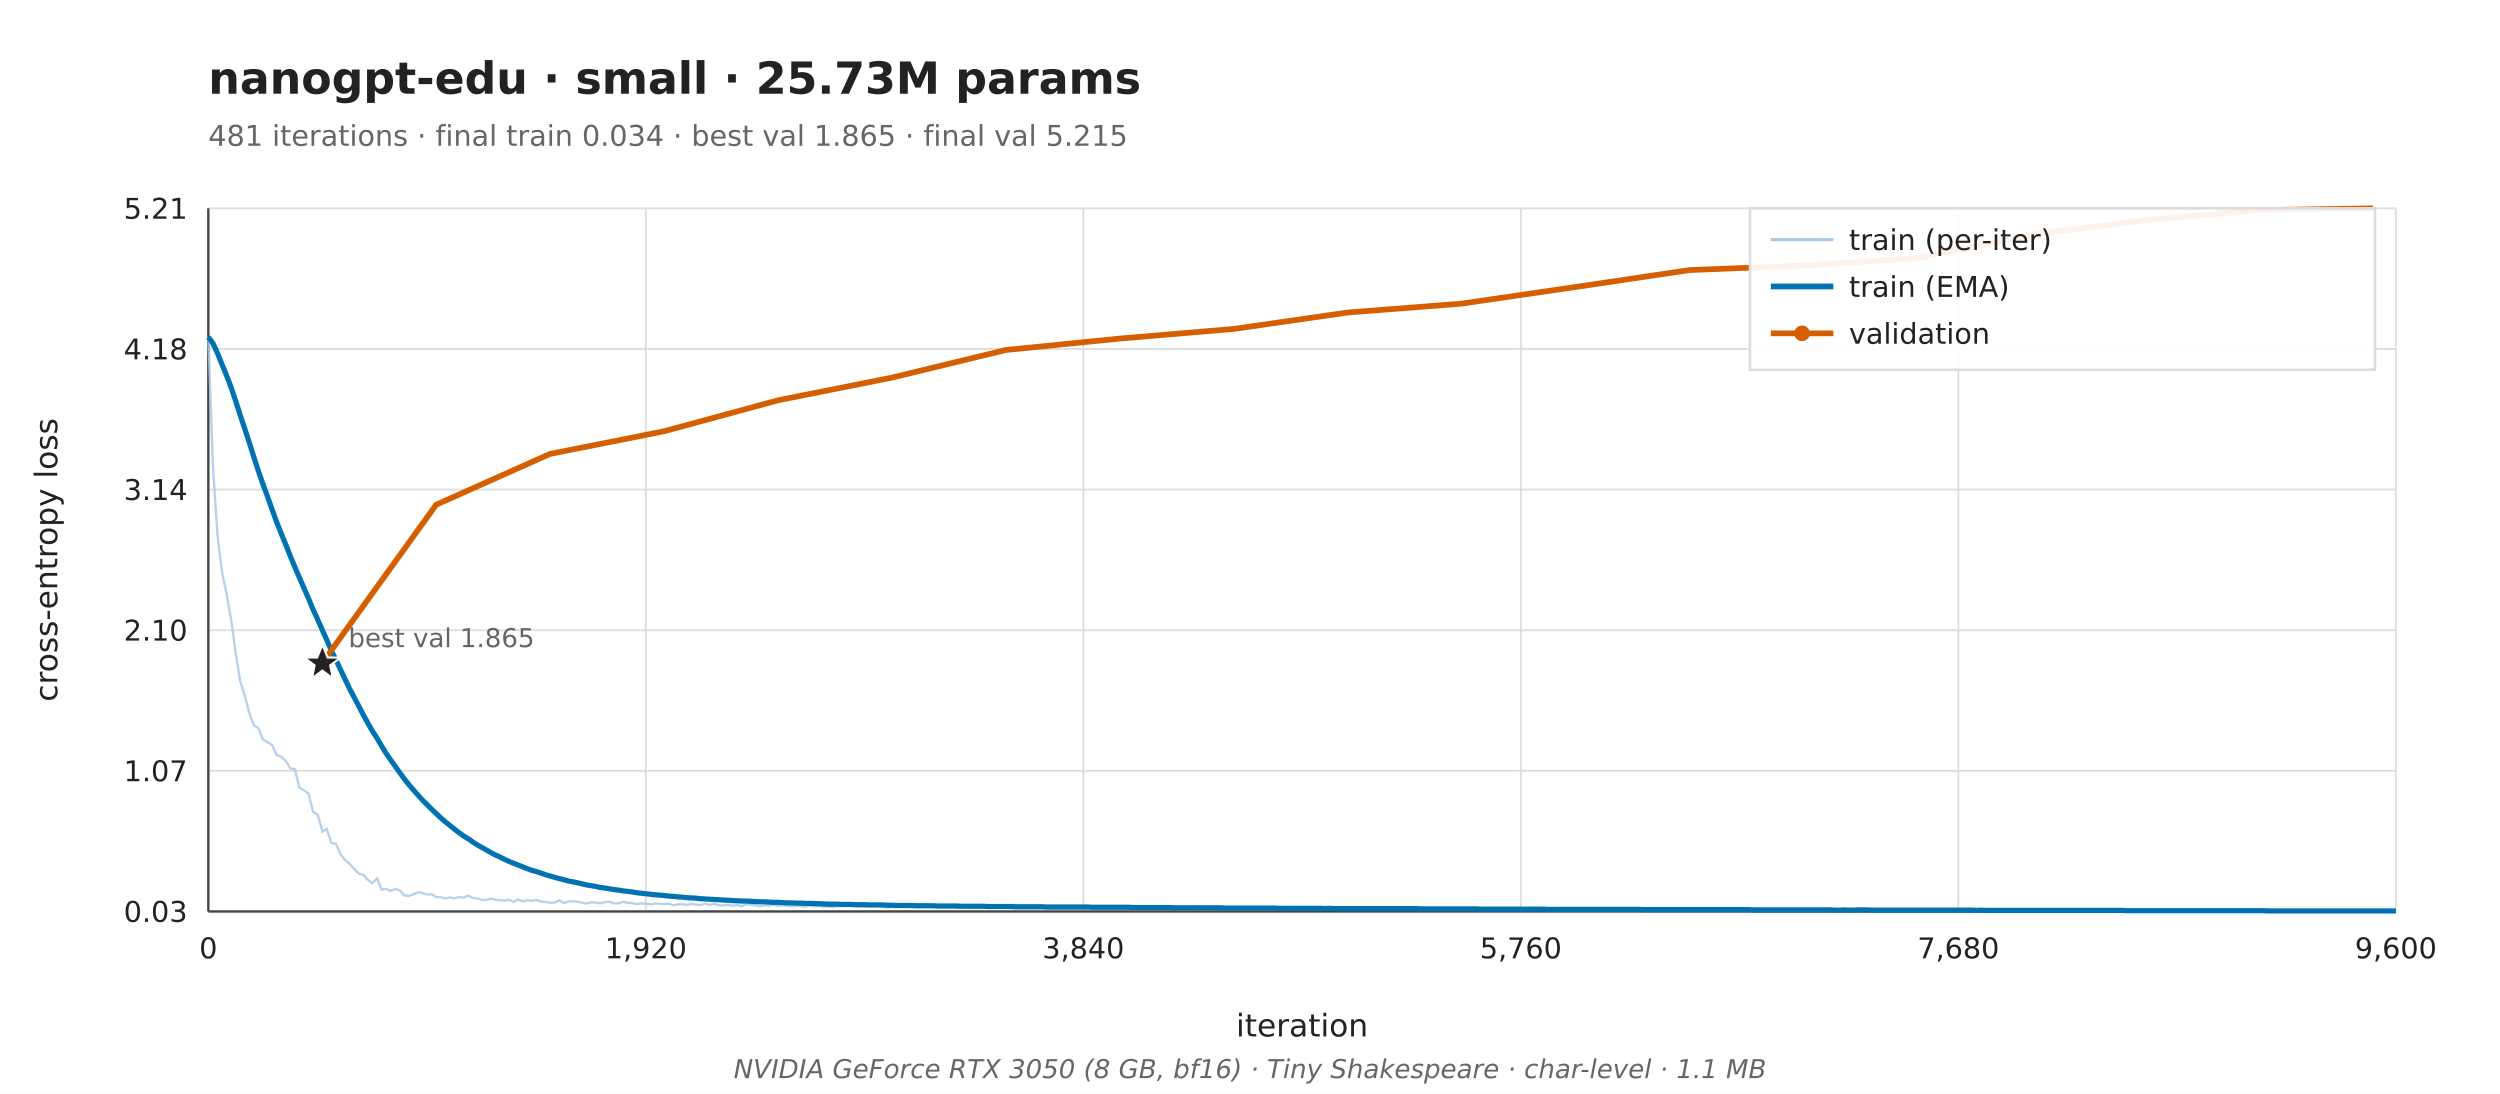
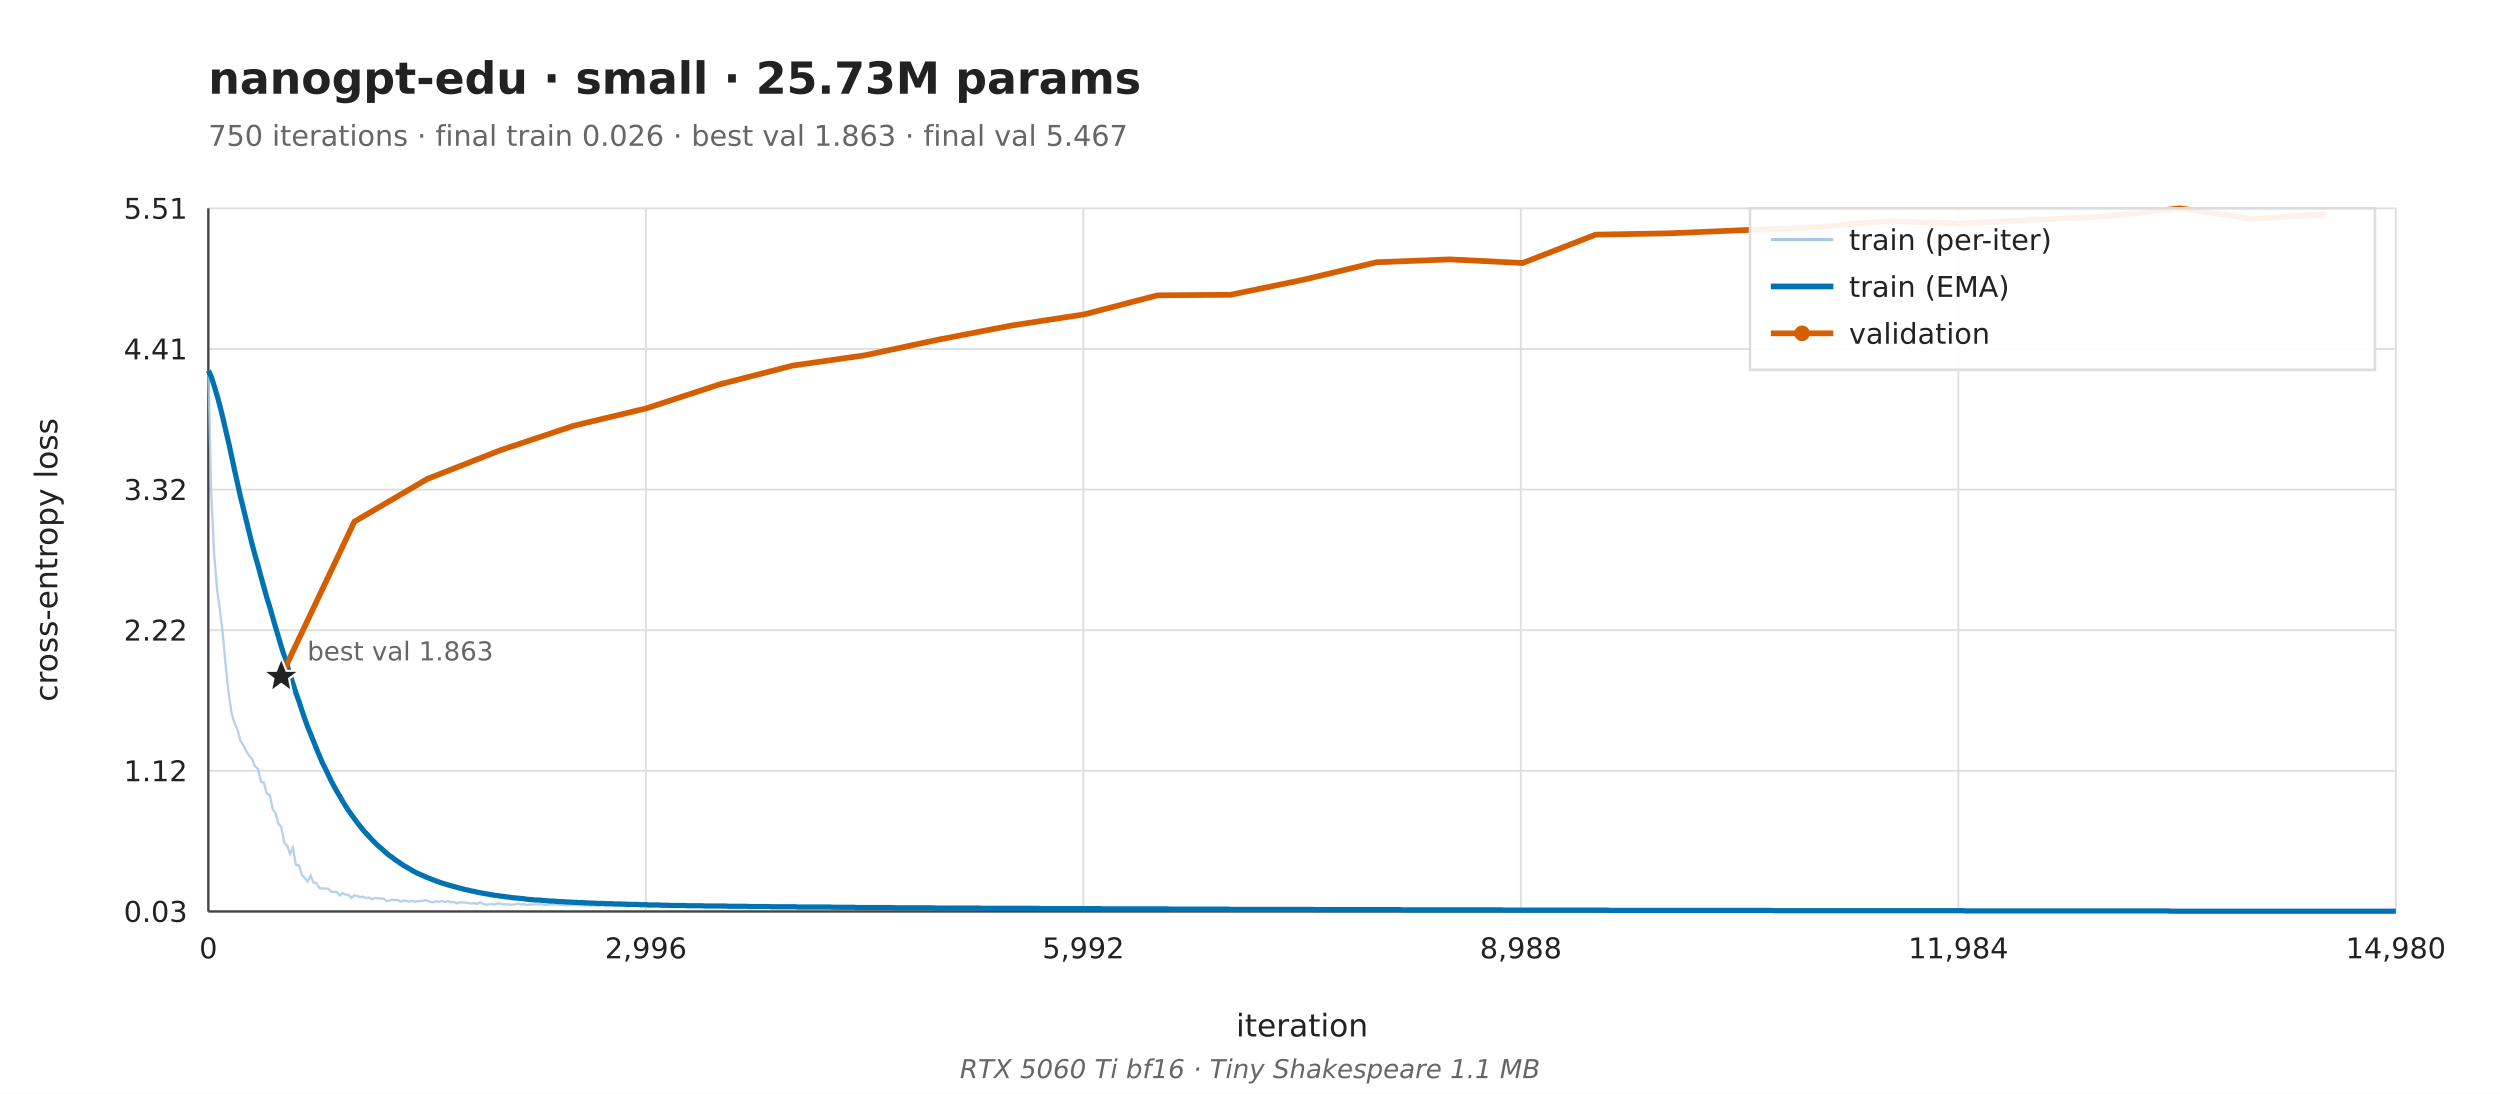
<svg xmlns="http://www.w3.org/2000/svg" width="960" height="420" viewBox="0 0 960 420" font-family="DejaVu Sans, Helvetica, Arial, sans-serif">
  <rect width="960" height="420" fill="white" />
  <text x="80" y="36" font-size="17" font-weight="bold" fill="#222222">nanogpt-edu · small · 25.73M params</text>
-   <text x="80" y="56" font-size="11" fill="#666666">481 iterations · final train 0.034 · best val 1.865 · final val 5.215</text>
+   <text x="80" y="56" font-size="11" fill="#666666">750 iterations · final train 0.026 · best val 1.863 · final val 5.467</text>
  <line x1="80" y1="350.0" x2="920" y2="350.0" stroke="#DDDDDD" stroke-width="0.7" />
  <line x1="80" y1="296.0" x2="920" y2="296.0" stroke="#DDDDDD" stroke-width="0.7" />
  <line x1="80" y1="242.0" x2="920" y2="242.0" stroke="#DDDDDD" stroke-width="0.7" />
  <line x1="80" y1="188.0" x2="920" y2="188.0" stroke="#DDDDDD" stroke-width="0.7" />
  <line x1="80" y1="134.0" x2="920" y2="134.0" stroke="#DDDDDD" stroke-width="0.7" />
  <line x1="80" y1="80.0" x2="920" y2="80.0" stroke="#DDDDDD" stroke-width="0.7" />
  <line x1="80.0" y1="80" x2="80.0" y2="350" stroke="#DDDDDD" stroke-width="0.7" />
  <line x1="248.0" y1="80" x2="248.0" y2="350" stroke="#DDDDDD" stroke-width="0.7" />
  <line x1="416.0" y1="80" x2="416.0" y2="350" stroke="#DDDDDD" stroke-width="0.7" />
  <line x1="584.0" y1="80" x2="584.0" y2="350" stroke="#DDDDDD" stroke-width="0.7" />
  <line x1="752.0" y1="80" x2="752.0" y2="350" stroke="#DDDDDD" stroke-width="0.7" />
  <line x1="920.0" y1="80" x2="920.0" y2="350" stroke="#DDDDDD" stroke-width="0.7" />
  <line x1="80" y1="80" x2="80" y2="350" stroke="#444444" stroke-width="0.9" />
  <line x1="80" y1="350" x2="920" y2="350" stroke="#444444" stroke-width="0.9" />
-   <polyline fill="none" stroke="#A9C9E8" stroke-width="0.9" opacity="0.85" points="80.0,129.4 81.8,179.7 83.5,205.4 85.2,219.3 87.0,228.1 88.8,238.1 90.5,250.7 92.2,261.4 94.0,267.2 95.8,274.0 97.5,278.5 99.2,279.6 101.0,284.0 102.8,285.0 104.5,286.2 106.2,289.9 108.0,290.6 109.8,292.3 111.5,295.1 113.2,295.3 115.0,302.5 116.8,303.5 118.5,304.8 120.2,311.7 122.0,312.8 123.8,319.3 125.5,318.3 127.2,323.7 129.0,324.0 130.8,328.1 132.5,330.3 134.2,331.7 136.0,333.7 137.8,335.5 139.5,335.9 141.2,337.8 143.0,339.1 144.8,337.3 146.5,341.6 148.2,341.3 150.0,342.1 151.8,341.3 153.5,341.9 155.2,343.8 157.0,344.1 158.8,343.4 160.5,342.6 162.2,342.9 164.0,343.5 165.8,343.4 167.5,344.5 169.2,344.5 171.0,345.0 172.8,344.6 174.5,345.0 176.2,344.5 178.0,344.7 179.8,343.9 181.5,344.8 183.2,345.0 185.0,345.6 186.8,345.5 188.5,345.1 190.2,345.5 192.0,345.7 193.8,345.8 195.5,345.5 197.2,346.3 199.0,345.4 200.8,346.1 202.5,345.7 204.2,345.9 206.0,345.6 207.8,346.2 209.5,346.4 211.2,346.6 213.0,346.6 214.8,345.7 216.5,346.8 218.2,346.2 220.0,346.1 221.8,346.3 223.5,346.6 225.2,347.0 227.0,346.5 228.8,346.6 230.5,346.9 232.2,346.4 234.0,346.3 235.8,346.9 237.5,346.9 239.2,346.3 241.0,346.7 242.8,346.8 244.5,347.2 246.2,346.9 248.0,347.0 249.8,347.3 251.5,347.0 253.2,347.0 255.0,347.2 256.8,347.0 258.5,347.6 260.2,347.3 262.0,347.2 263.8,347.5 265.5,347.1 267.2,347.4 269.0,347.5 270.8,347.0 272.5,347.5 274.2,347.1 276.0,347.6 277.8,347.7 279.5,347.4 281.2,347.8 283.0,347.5 284.8,348.0 286.5,347.3 288.2,347.5 290.0,347.6 291.8,348.0 293.5,347.7 295.2,347.8 297.0,347.4 298.8,347.9 300.5,347.6 302.2,347.8 304.0,348.0 305.8,347.9 307.5,347.9 309.2,348.2 311.0,347.7 312.8,348.0 314.5,347.9 316.2,348.2 318.0,348.1 319.8,348.3 321.5,347.9 323.2,348.0 325.0,347.9 326.8,348.0 328.5,348.0 330.2,348.1 332.0,348.1 333.8,347.9 335.5,347.9 337.2,347.9 339.0,348.2 340.8,348.5 342.5,348.2 344.2,348.4 346.0,348.0 347.8,348.4 349.5,348.0 351.2,348.2 353.0,348.4 354.8,348.1 356.5,348.2 358.2,348.3 360.0,348.4 361.8,348.2 363.5,348.4 365.2,348.1 367.0,348.3 368.8,348.4 370.5,348.2 372.2,348.2 374.0,348.5 375.8,348.3 377.5,348.4 379.2,348.2 381.0,348.1 382.8,348.6 384.5,348.5 386.2,348.5 388.0,348.5 389.8,348.4 391.5,348.5 393.2,348.3 395.0,348.6 396.8,348.7 398.5,348.4 400.2,348.6 402.0,348.3 403.8,348.5 405.5,348.4 407.2,348.5 409.0,348.4 410.8,348.6 412.5,348.5 414.2,348.6 416.0,348.6 417.8,348.4 419.5,348.6 421.2,348.7 423.0,348.7 424.8,348.7 426.5,348.7 428.2,348.5 430.0,348.5 431.8,348.5 433.5,348.7 435.2,348.7 437.0,348.4 438.8,348.8 440.5,348.8 442.2,348.8 444.0,348.9 445.8,348.7 447.5,348.5 449.2,348.7 451.0,348.7 452.8,348.5 454.5,348.8 456.2,348.9 458.0,349.1 459.8,349.1 461.5,348.7 463.2,348.8 465.0,348.6 466.8,348.9 468.5,348.6 470.2,348.9 472.0,348.8 473.8,348.8 475.5,348.7 477.2,349.1 479.0,348.7 480.8,348.9 482.5,348.9 484.2,348.9 486.0,348.7 487.8,348.9 489.5,348.9 491.2,349.1 493.0,349.0 494.8,348.9 496.5,349.0 498.2,349.0 500.0,349.2 501.8,349.0 503.5,348.8 505.2,349.2 507.0,349.0 508.7,349.0 510.5,348.7 512.2,349.1 514.0,348.9 515.8,349.0 517.5,349.3 519.2,349.0 521.0,349.1 522.8,348.7 524.5,348.9 526.2,349.1 528.0,349.2 529.8,349.2 531.5,348.7 533.2,349.1 535.0,349.0 536.8,349.0 538.5,348.9 540.2,349.2 542.0,349.0 543.8,348.9 545.5,349.1 547.2,349.1 549.0,349.1 550.8,348.9 552.5,349.3 554.2,349.0 556.0,349.2 557.8,349.2 559.5,349.2 561.2,349.3 563.0,349.0 564.8,349.1 566.5,349.3 568.2,349.3 570.0,349.2 571.8,349.2 573.5,349.1 575.2,349.3 577.0,349.1 578.8,349.2 580.5,349.2 582.2,349.2 584.0,349.5 585.8,349.3 587.5,349.4 589.2,349.2 591.0,349.3 592.8,349.2 594.5,349.3 596.2,349.3 598.0,349.4 599.8,349.1 601.5,349.2 603.2,349.3 605.0,349.4 606.8,349.2 608.5,349.3 610.2,349.3 612.0,349.2 613.8,349.4 615.5,349.4 617.2,349.2 619.0,349.5 620.8,349.2 622.5,349.3 624.2,349.1 626.0,349.3 627.8,349.3 629.5,349.5 631.2,349.4 633.0,349.4 634.8,349.1 636.5,349.2 638.2,349.3 640.0,349.3 641.8,349.4 643.5,349.5 645.2,349.4 647.0,349.2 648.8,349.5 650.5,349.4 652.2,349.4 654.0,349.3 655.8,349.6 657.5,349.3 659.2,349.4 661.0,349.4 662.8,349.4 664.5,349.3 666.2,349.4 668.0,349.5 669.8,349.5 671.5,349.3 673.2,349.5 675.0,349.5 676.8,349.4 678.5,349.5 680.2,349.5 682.0,349.5 683.8,349.5 685.5,349.6 687.2,349.6 689.0,349.4 690.8,349.5 692.5,349.6 694.2,349.5 696.0,349.6 697.8,349.6 699.5,349.5 701.2,349.4 703.0,349.6 704.8,349.5 706.5,349.6 708.2,349.3 710.0,349.6 711.8,349.6 713.5,349.1 715.2,349.3 717.0,349.5 718.8,349.7 720.5,349.6 722.2,349.5 724.0,349.5 725.8,349.6 727.5,349.5 729.2,349.5 731.0,349.5 732.8,349.7 734.5,349.7 736.2,349.6 738.0,349.5 739.8,349.5 741.5,349.7 743.2,349.4 745.0,349.6 746.8,349.6 748.5,349.5 750.2,349.6 752.0,349.7 753.8,349.7 755.5,349.7 757.2,349.6 759.0,349.7 760.8,349.5 762.5,349.7 764.2,349.6 766.0,349.6 767.8,349.7 769.5,349.8 771.2,349.6 773.0,349.5 774.8,349.7 776.5,349.5 778.2,349.7 780.0,349.6 781.8,349.7 783.5,349.7 785.2,349.7 787.0,349.6 788.8,349.7 790.5,349.8 792.2,349.5 794.0,349.6 795.8,349.8 797.5,349.7 799.2,349.7 801.0,349.8 802.8,349.8 804.5,349.5 806.2,349.7 808.0,349.7 809.8,349.7 811.5,349.6 813.2,349.7 815.0,349.6 816.8,349.9 818.5,349.9 820.2,349.8 822.0,349.8 823.8,349.6 825.5,349.7 827.2,349.7 829.0,349.7 830.8,349.7 832.5,349.7 834.2,349.9 836.0,349.6 837.8,349.8 839.5,349.7 841.2,349.8 843.0,349.8 844.8,349.8 846.5,349.8 848.2,349.7 850.0,349.9 851.8,349.7 853.5,349.7 855.2,349.8 857.0,349.9 858.8,349.7 860.5,349.9 862.2,349.6 864.0,349.9 865.8,349.8 867.5,349.8 869.2,349.8 871.0,349.8 872.8,349.8 874.5,349.9 876.2,349.8 878.0,349.6 879.8,349.8 881.5,349.8 883.2,349.8 885.0,349.7 886.8,349.8 888.5,349.9 890.2,349.9 892.0,349.8 893.8,349.8 895.5,349.8 897.2,349.9 899.0,349.9 900.8,349.8 902.5,349.8 904.2,349.9 906.0,349.8 907.8,349.9 909.5,350.0 911.2,349.9 913.0,349.9 914.8,349.9 916.5,349.9 918.2,349.8 920.0,349.8" />
-   <polyline fill="none" stroke="#0072B2" stroke-width="2" points="80.0,129.4 81.8,131.9 83.5,135.6 85.2,139.8 87.0,144.2 88.8,148.9 90.5,154.0 92.2,159.3 94.0,164.7 95.8,170.2 97.5,175.6 99.2,180.8 101.0,186.0 102.8,190.9 104.5,195.7 106.2,200.4 108.0,204.9 109.8,209.3 111.5,213.6 113.2,217.7 115.0,221.9 116.8,226.0 118.5,229.9 120.2,234.0 122.0,237.9 123.8,242.0 125.5,245.8 127.2,249.7 129.0,253.4 130.8,257.2 132.5,260.8 134.2,264.4 136.0,267.8 137.8,271.2 139.5,274.5 141.2,277.6 143.0,280.7 144.8,283.5 146.5,286.4 148.2,289.2 150.0,291.8 151.8,294.3 153.5,296.7 155.2,299.0 157.0,301.3 158.8,303.4 160.5,305.3 162.2,307.2 164.0,309.0 165.8,310.8 167.5,312.4 169.2,314.0 171.0,315.6 172.8,317.0 174.5,318.4 176.2,319.7 178.0,321.0 179.8,322.1 181.5,323.3 183.2,324.4 185.0,325.4 186.8,326.4 188.5,327.4 190.2,328.3 192.0,329.1 193.8,330.0 195.5,330.8 197.2,331.5 199.0,332.2 200.8,332.9 202.5,333.6 204.2,334.2 206.0,334.7 207.8,335.3 209.5,335.9 211.2,336.4 213.0,336.9 214.8,337.4 216.5,337.8 218.2,338.3 220.0,338.6 221.8,339.0 223.5,339.4 225.2,339.8 227.0,340.1 228.8,340.4 230.5,340.8 232.2,341.0 234.0,341.3 235.8,341.6 237.5,341.8 239.2,342.1 241.0,342.3 242.8,342.5 244.5,342.8 246.2,343.0 248.0,343.2 249.8,343.4 251.5,343.6 253.2,343.7 255.0,343.9 256.8,344.1 258.5,344.2 260.2,344.4 262.0,344.5 263.8,344.7 265.5,344.8 267.2,344.9 269.0,345.1 270.8,345.2 272.5,345.3 274.2,345.4 276.0,345.5 277.8,345.6 279.5,345.7 281.2,345.8 283.0,345.9 284.8,346.0 286.5,346.0 288.2,346.1 290.0,346.2 291.8,346.3 293.5,346.3 295.2,346.4 297.0,346.5 298.8,346.5 300.5,346.6 302.2,346.7 304.0,346.7 305.8,346.8 307.5,346.8 309.2,346.9 311.0,346.9 312.8,347.0 314.5,347.0 316.2,347.1 318.0,347.2 319.8,347.2 321.5,347.2 323.2,347.3 325.0,347.3 326.8,347.3 328.5,347.4 330.2,347.4 332.0,347.4 333.8,347.5 335.5,347.5 337.2,347.5 339.0,347.5 340.8,347.6 342.5,347.6 344.2,347.7 346.0,347.7 347.8,347.7 349.5,347.7 351.2,347.8 353.0,347.8 354.8,347.8 356.5,347.8 358.2,347.8 360.0,347.9 361.8,347.9 363.5,347.9 365.2,347.9 367.0,347.9 368.8,348.0 370.5,348.0 372.2,348.0 374.0,348.0 375.8,348.0 377.5,348.0 379.2,348.1 381.0,348.1 382.8,348.1 384.5,348.1 386.2,348.1 388.0,348.1 389.8,348.2 391.5,348.2 393.2,348.2 395.0,348.2 396.8,348.2 398.5,348.2 400.2,348.2 402.0,348.3 403.8,348.3 405.5,348.3 407.2,348.3 409.0,348.3 410.8,348.3 412.5,348.3 414.2,348.3 416.0,348.3 417.8,348.3 419.5,348.4 421.2,348.4 423.0,348.4 424.8,348.4 426.5,348.4 428.2,348.4 430.0,348.4 431.8,348.4 433.5,348.4 435.2,348.5 437.0,348.5 438.8,348.5 440.5,348.5 442.2,348.5 444.0,348.5 445.8,348.5 447.5,348.5 449.2,348.5 451.0,348.6 452.8,348.6 454.5,348.6 456.2,348.6 458.0,348.6 459.8,348.6 461.5,348.6 463.2,348.6 465.0,348.6 466.8,348.6 468.5,348.6 470.2,348.7 472.0,348.7 473.8,348.7 475.5,348.7 477.2,348.7 479.0,348.7 480.8,348.7 482.5,348.7 484.2,348.7 486.0,348.7 487.8,348.7 489.5,348.7 491.2,348.8 493.0,348.8 494.8,348.8 496.5,348.8 498.2,348.8 500.0,348.8 501.8,348.8 503.5,348.8 505.2,348.8 507.0,348.8 508.7,348.9 510.5,348.8 512.2,348.9 514.0,348.9 515.8,348.9 517.5,348.9 519.2,348.9 521.0,348.9 522.8,348.9 524.5,348.9 526.2,348.9 528.0,348.9 529.8,348.9 531.5,348.9 533.2,348.9 535.0,348.9 536.8,348.9 538.5,348.9 540.2,348.9 542.0,348.9 543.8,348.9 545.5,349.0 547.2,349.0 549.0,349.0 550.8,349.0 552.5,349.0 554.2,349.0 556.0,349.0 557.8,349.0 559.5,349.0 561.2,349.0 563.0,349.0 564.8,349.0 566.5,349.0 568.2,349.1 570.0,349.1 571.8,349.1 573.5,349.1 575.2,349.1 577.0,349.1 578.8,349.1 580.5,349.1 582.2,349.1 584.0,349.1 585.8,349.1 587.5,349.1 589.2,349.1 591.0,349.1 592.8,349.1 594.5,349.2 596.2,349.2 598.0,349.2 599.8,349.2 601.5,349.2 603.2,349.2 605.0,349.2 606.8,349.2 608.5,349.2 610.2,349.2 612.0,349.2 613.8,349.2 615.5,349.2 617.2,349.2 619.0,349.2 620.8,349.2 622.5,349.2 624.2,349.2 626.0,349.2 627.8,349.2 629.5,349.2 631.2,349.3 633.0,349.3 634.8,349.3 636.5,349.3 638.2,349.3 640.0,349.3 641.8,349.3 643.5,349.3 645.2,349.3 647.0,349.3 648.8,349.3 650.5,349.3 652.2,349.3 654.0,349.3 655.8,349.3 657.5,349.3 659.2,349.3 661.0,349.3 662.8,349.3 664.5,349.3 666.2,349.3 668.0,349.3 669.8,349.3 671.5,349.3 673.2,349.4 675.0,349.4 676.8,349.4 678.5,349.4 680.2,349.4 682.0,349.4 683.8,349.4 685.5,349.4 687.2,349.4 689.0,349.4 690.8,349.4 692.5,349.4 694.2,349.4 696.0,349.4 697.8,349.4 699.5,349.4 701.2,349.4 703.0,349.4 704.8,349.5 706.5,349.5 708.2,349.4 710.0,349.5 711.8,349.5 713.5,349.4 715.2,349.4 717.0,349.4 718.8,349.5 720.5,349.5 722.2,349.5 724.0,349.5 725.8,349.5 727.5,349.5 729.2,349.5 731.0,349.5 732.8,349.5 734.5,349.5 736.2,349.5 738.0,349.5 739.8,349.5 741.5,349.5 743.2,349.5 745.0,349.5 746.8,349.5 748.5,349.5 750.2,349.5 752.0,349.5 753.8,349.5 755.5,349.5 757.2,349.5 759.0,349.6 760.8,349.5 762.5,349.6 764.2,349.6 766.0,349.6 767.8,349.6 769.5,349.6 771.2,349.6 773.0,349.6 774.8,349.6 776.5,349.6 778.2,349.6 780.0,349.6 781.8,349.6 783.5,349.6 785.2,349.6 787.0,349.6 788.8,349.6 790.5,349.6 792.2,349.6 794.0,349.6 795.8,349.6 797.5,349.6 799.2,349.6 801.0,349.6 802.8,349.6 804.5,349.6 806.2,349.6 808.0,349.6 809.8,349.6 811.5,349.6 813.2,349.6 815.0,349.6 816.8,349.7 818.5,349.7 820.2,349.7 822.0,349.7 823.8,349.7 825.5,349.7 827.2,349.7 829.0,349.7 830.8,349.7 832.5,349.7 834.2,349.7 836.0,349.7 837.8,349.7 839.5,349.7 841.2,349.7 843.0,349.7 844.8,349.7 846.5,349.7 848.2,349.7 850.0,349.7 851.8,349.7 853.5,349.7 855.2,349.7 857.0,349.7 858.8,349.7 860.5,349.7 862.2,349.7 864.0,349.7 865.8,349.7 867.5,349.7 869.2,349.7 871.0,349.8 872.8,349.8 874.5,349.8 876.2,349.8 878.0,349.8 879.8,349.8 881.5,349.8 883.2,349.8 885.0,349.8 886.8,349.8 888.5,349.8 890.2,349.8 892.0,349.8 893.8,349.8 895.5,349.8 897.2,349.8 899.0,349.8 900.8,349.8 902.5,349.8 904.2,349.8 906.0,349.8 907.8,349.8 909.5,349.8 911.2,349.8 913.0,349.8 914.8,349.8 916.5,349.8 918.2,349.8 920.0,349.8" />
-   <polyline fill="none" stroke="#D55E00" stroke-width="2.2" points="123.8,254.5 167.5,193.8 211.2,174.3 255.0,165.6 298.8,153.7 342.5,145.0 386.2,134.4 430.0,130.0 473.8,126.3 517.5,120.0 561.2,116.6 605.0,110.2 648.8,103.7 692.5,102.0 736.2,99.1 780.0,90.2 823.8,84.5 867.5,80.7 911.2,80.0" />
-   <polygon points="123.8,247.5 125.8,252.5 130.8,252.5 126.8,255.5 127.8,260.5 123.8,257.5 119.8,260.5 120.8,255.5 116.8,252.5 121.8,252.5" fill="#222" stroke="white" stroke-width="0.8" />
-   <text x="133.8" y="248.5" font-size="10" fill="#666666">best val 1.865</text>
+   <polyline fill="none" stroke="#A9C9E8" stroke-width="0.9" opacity="0.85" points="80.0,142.3 81.1,188.9 82.2,212.4 83.4,226.7 84.5,234.6 85.6,244.0 86.7,255.9 87.9,267.2 89.0,274.1 90.1,277.8 91.2,280.2 92.3,284.4 93.5,286.2 94.6,288.5 95.7,290.2 96.8,291.4 97.9,294.3 99.1,295.2 100.2,300.3 101.3,300.4 102.4,304.7 103.6,305.3 104.7,310.6 105.8,312.3 106.9,316.3 108.0,317.5 109.2,323.7 110.3,324.8 111.4,327.9 112.5,325.5 113.6,332.1 114.8,332.3 115.9,335.9 117.0,337.1 118.1,338.5 119.3,336.3 120.4,339.0 121.5,339.1 122.6,341.0 123.7,341.2 124.9,341.2 126.0,341.2 127.1,342.3 128.2,342.5 129.3,342.5 130.5,343.9 131.6,343.0 132.7,343.5 133.8,343.6 135.0,344.8 136.1,343.8 137.2,344.1 138.3,344.5 139.4,344.3 140.6,344.9 141.7,344.6 142.8,345.3 143.9,344.9 145.0,344.9 146.2,345.1 147.3,345.1 148.4,345.9 149.5,345.9 150.7,345.5 151.8,345.6 152.9,345.7 154.0,346.3 155.1,345.8 156.3,346.0 157.4,346.2 158.5,346.0 159.6,346.3 160.7,346.0 161.9,346.0 163.0,345.7 164.1,345.8 165.2,346.3 166.4,346.5 167.5,346.1 168.6,346.3 169.7,345.9 170.8,346.4 172.0,346.0 173.1,346.5 174.2,346.3 175.3,346.9 176.4,346.5 177.6,346.5 178.7,346.6 179.8,346.7 180.9,347.0 182.1,346.8 183.2,347.1 184.3,346.5 185.4,347.0 186.5,347.4 187.7,347.3 188.8,347.1 189.9,347.4 191.0,346.9 192.1,347.0 193.3,347.3 194.4,347.2 195.5,347.3 196.6,347.4 197.8,347.3 198.9,347.0 200.0,347.3 201.1,347.2 202.2,347.5 203.4,347.4 204.5,347.3 205.6,347.3 206.7,347.3 207.9,347.2 209.0,347.5 210.1,347.5 211.2,347.2 212.3,347.3 213.5,347.3 214.6,347.4 215.7,347.4 216.8,347.6 217.9,347.6 219.1,347.6 220.2,347.4 221.3,347.5 222.4,347.5 223.6,347.7 224.7,347.6 225.8,347.7 226.9,347.8 228.0,347.6 229.2,347.8 230.3,347.8 231.4,347.5 232.5,347.7 233.6,347.7 234.8,347.6 235.9,347.8 237.0,347.7 238.1,347.7 239.3,347.8 240.4,348.1 241.5,348.0 242.6,347.7 243.7,347.9 244.9,347.9 246.0,348.0 247.1,347.9 248.2,348.0 249.3,348.2 250.5,348.1 251.6,348.0 252.7,347.8 253.8,348.1 255.0,348.1 256.1,348.2 257.2,348.2 258.3,348.0 259.4,348.1 260.6,347.9 261.7,348.1 262.8,348.1 263.9,348.3 265.0,348.1 266.2,347.9 267.3,348.2 268.4,348.2 269.5,348.1 270.7,348.1 271.8,348.1 272.9,348.1 274.0,348.3 275.1,348.2 276.3,347.9 277.4,348.1 278.5,348.1 279.6,348.4 280.7,348.2 281.9,348.1 283.0,348.4 284.1,348.2 285.2,348.3 286.4,348.4 287.5,348.3 288.6,348.1 289.7,348.4 290.8,348.5 292.0,348.4 293.1,348.5 294.2,348.4 295.3,348.2 296.4,348.3 297.6,348.4 298.7,348.5 299.8,348.5 300.9,348.4 302.1,348.3 303.2,348.5 304.3,348.6 305.4,348.2 306.5,348.5 307.7,348.4 308.8,348.3 309.9,348.4 311.0,348.4 312.1,348.5 313.3,348.5 314.4,348.5 315.5,348.4 316.6,348.5 317.8,348.5 318.9,348.5 320.0,348.6 321.1,348.6 322.2,348.5 323.4,348.8 324.5,348.7 325.6,348.6 326.7,348.7 327.9,348.5 329.0,348.8 330.1,348.6 331.2,348.6 332.3,348.7 333.5,348.6 334.6,348.7 335.7,348.7 336.8,348.6 337.9,348.7 339.1,348.6 340.2,348.7 341.3,348.8 342.4,348.6 343.6,348.7 344.7,348.8 345.8,348.8 346.9,348.8 348.0,348.7 349.2,348.7 350.3,348.7 351.4,348.8 352.5,348.7 353.6,348.6 354.8,348.7 355.9,348.8 357.0,348.8 358.1,348.9 359.3,348.7 360.4,348.7 361.5,348.8 362.6,348.8 363.7,348.7 364.9,348.9 366.0,348.7 367.1,348.8 368.2,348.8 369.3,348.9 370.5,349.0 371.6,348.8 372.7,349.0 373.8,348.8 375.0,348.8 376.1,348.8 377.2,348.9 378.3,349.0 379.4,348.8 380.6,348.8 381.7,348.9 382.8,348.8 383.9,348.7 385.0,348.9 386.2,348.7 387.3,348.9 388.4,348.9 389.5,348.9 390.7,348.9 391.8,349.0 392.9,348.9 394.0,348.9 395.1,349.0 396.3,349.0 397.4,349.0 398.5,349.0 399.6,349.0 400.7,348.9 401.9,348.9 403.0,348.9 404.1,348.9 405.2,348.9 406.4,348.9 407.5,349.1 408.6,349.0 409.7,349.0 410.8,349.1 412.0,349.0 413.1,348.9 414.2,349.1 415.3,349.1 416.4,348.8 417.6,349.0 418.7,349.0 419.8,349.2 420.9,349.0 422.1,349.1 423.2,349.0 424.3,349.2 425.4,348.9 426.5,349.0 427.7,349.0 428.8,349.2 429.9,349.1 431.0,349.1 432.1,349.1 433.3,349.1 434.4,349.1 435.5,349.2 436.6,348.9 437.8,349.1 438.9,349.1 440.0,349.0 441.1,349.2 442.2,349.1 443.4,349.1 444.5,349.1 445.6,349.1 446.7,349.1 447.9,349.1 449.0,349.2 450.1,349.2 451.2,349.2 452.3,349.2 453.5,349.2 454.6,349.1 455.7,349.1 456.8,349.2 457.9,349.2 459.1,349.1 460.2,349.1 461.3,349.2 462.4,349.2 463.6,349.2 464.7,349.2 465.8,349.3 466.9,349.1 468.0,349.2 469.2,349.3 470.3,349.3 471.4,349.3 472.5,349.3 473.6,349.2 474.8,349.2 475.9,349.3 477.0,349.3 478.1,349.2 479.3,349.3 480.4,349.2 481.5,349.2 482.6,349.2 483.7,349.3 484.9,349.2 486.0,349.3 487.1,349.2 488.2,349.3 489.3,349.1 490.5,349.3 491.6,349.4 492.7,349.2 493.8,349.3 495.0,349.1 496.1,349.3 497.2,349.4 498.3,349.3 499.4,349.4 500.6,349.3 501.7,349.3 502.8,349.4 503.9,349.3 505.0,349.4 506.2,349.4 507.3,349.4 508.4,349.4 509.5,349.3 510.7,349.4 511.8,349.4 512.9,349.4 514.0,349.3 515.1,349.3 516.3,349.3 517.4,349.4 518.5,349.3 519.6,349.3 520.7,349.3 521.9,349.3 523.0,349.4 524.1,349.3 525.2,349.4 526.4,349.4 527.5,349.4 528.6,349.4 529.7,349.4 530.8,349.3 532.0,349.4 533.1,349.5 534.2,349.3 535.3,349.4 536.4,349.5 537.6,349.4 538.7,349.4 539.8,349.4 540.9,349.5 542.1,349.4 543.2,349.4 544.3,349.5 545.4,349.4 546.5,349.5 547.7,349.4 548.8,349.4 549.9,349.4 551.0,349.3 552.1,349.5 553.3,349.5 554.4,349.3 555.5,349.4 556.6,349.4 557.8,349.5 558.9,349.5 560.0,349.6 561.1,349.3 562.2,349.5 563.4,349.5 564.5,349.4 565.6,349.4 566.7,349.4 567.9,349.5 569.0,349.5 570.1,349.5 571.2,349.6 572.3,349.4 573.5,349.5 574.6,349.6 575.7,349.5 576.8,349.5 577.9,349.5 579.1,349.4 580.2,349.5 581.3,349.4 582.4,349.5 583.6,349.4 584.7,349.5 585.8,349.4 586.9,349.5 588.0,349.5 589.2,349.5 590.3,349.5 591.4,349.6 592.5,349.6 593.6,349.5 594.8,349.5 595.9,349.4 597.0,349.5 598.1,349.5 599.3,349.6 600.4,349.6 601.5,349.6 602.6,349.6 603.7,349.5 604.9,349.6 606.0,349.6 607.1,349.6 608.2,349.6 609.3,349.6 610.5,349.6 611.6,349.6 612.7,349.6 613.8,349.6 615.0,349.6 616.1,349.6 617.2,349.7 618.3,349.6 619.4,349.6 620.6,349.5 621.7,349.6 622.8,349.6 623.9,349.6 625.0,349.6 626.2,349.7 627.3,349.6 628.4,349.6 629.5,349.6 630.7,349.6 631.8,349.6 632.9,349.6 634.0,349.6 635.1,349.6 636.3,349.6 637.4,349.7 638.5,349.7 639.6,349.6 640.7,349.7 641.9,349.6 643.0,349.7 644.1,349.6 645.2,349.6 646.4,349.7 647.5,349.7 648.6,349.6 649.7,349.6 650.8,349.6 652.0,349.7 653.1,349.8 654.2,349.7 655.3,349.7 656.4,349.6 657.6,349.7 658.7,349.6 659.8,349.7 660.9,349.7 662.1,349.6 663.2,349.7 664.3,349.7 665.4,349.6 666.5,349.6 667.7,349.7 668.8,349.7 669.9,349.7 671.0,349.6 672.1,349.7 673.3,349.7 674.4,349.6 675.5,349.6 676.6,349.7 677.8,349.6 678.9,349.7 680.0,349.7 681.1,349.7 682.2,349.8 683.4,349.7 684.5,349.7 685.6,349.7 686.7,349.6 687.9,349.7 689.0,349.7 690.1,349.7 691.2,349.7 692.3,349.7 693.5,349.7 694.6,349.7 695.7,349.7 696.8,349.7 697.9,349.7 699.1,349.6 700.2,349.6 701.3,349.6 702.4,349.6 703.6,349.7 704.7,349.7 705.8,349.7 706.9,349.8 708.0,349.8 709.2,349.7 710.3,349.7 711.4,349.7 712.5,349.7 713.6,349.7 714.8,349.7 715.9,349.8 717.0,349.7 718.1,349.8 719.3,349.8 720.4,349.7 721.5,349.8 722.6,349.8 723.7,349.8 724.9,349.8 726.0,349.8 727.1,349.8 728.2,349.7 729.3,349.8 730.5,349.7 731.6,349.7 732.7,349.8 733.8,349.8 735.0,349.7 736.1,349.7 737.2,349.8 738.3,349.8 739.4,349.8 740.6,349.7 741.7,349.7 742.8,349.8 743.9,349.7 745.0,349.7 746.2,349.7 747.3,349.8 748.4,349.7 749.5,349.8 750.7,349.8 751.8,349.8 752.9,349.8 754.0,349.7 755.1,349.8 756.3,349.8 757.4,349.8 758.5,349.8 759.6,349.8 760.7,349.8 761.9,349.8 763.0,349.8 764.1,349.9 765.2,349.8 766.4,349.8 767.5,349.9 768.6,349.8 769.7,349.8 770.8,349.8 772.0,349.8 773.1,349.8 774.2,349.7 775.3,349.9 776.4,349.8 777.6,349.8 778.7,349.8 779.8,349.9 780.9,349.8 782.1,349.8 783.2,349.9 784.3,349.8 785.4,349.8 786.5,349.9 787.7,349.9 788.8,349.8 789.9,349.9 791.0,349.8 792.1,349.8 793.3,349.9 794.4,349.8 795.5,349.8 796.6,349.8 797.8,349.8 798.9,349.9 800.0,349.9 801.1,349.8 802.2,349.9 803.4,349.8 804.5,349.9 805.6,349.8 806.7,349.8 807.9,349.8 809.0,349.9 810.1,349.9 811.2,349.8 812.3,349.8 813.5,349.9 814.6,349.9 815.7,349.9 816.8,349.9 817.9,349.9 819.1,349.8 820.2,349.8 821.3,349.9 822.4,349.8 823.6,349.8 824.7,349.8 825.8,349.9 826.9,349.9 828.0,349.9 829.2,349.9 830.3,349.8 831.4,349.9 832.5,349.9 833.6,349.9 834.8,349.9 835.9,349.9 837.0,349.8 838.1,349.9 839.3,349.9 840.4,349.8 841.5,349.9 842.6,350.0 843.7,349.9 844.9,349.8 846.0,349.8 847.1,349.8 848.2,349.8 849.3,349.9 850.5,349.9 851.6,349.9 852.7,349.9 853.8,349.8 855.0,349.9 856.1,349.9 857.2,350.0 858.3,349.9 859.4,349.9 860.6,349.9 861.7,349.9 862.8,349.9 863.9,350.0 865.0,349.9 866.2,349.9 867.3,349.9 868.4,350.0 869.5,349.9 870.7,349.9 871.8,349.9 872.9,349.9 874.0,350.0 875.1,349.9 876.3,349.9 877.4,349.9 878.5,349.8 879.6,349.9 880.7,349.9 881.9,349.9 883.0,349.9 884.1,349.9 885.2,349.9 886.4,349.9 887.5,349.9 888.6,349.9 889.7,349.9 890.8,349.9 892.0,350.0 893.1,349.9 894.2,349.9 895.3,349.9 896.4,349.9 897.6,349.9 898.7,349.9 899.8,349.9 900.9,349.9 902.1,349.9 903.2,349.9 904.3,349.9 905.4,349.9 906.5,349.9 907.7,349.9 908.8,349.9 909.9,349.9 911.0,349.9 912.1,349.9 913.3,349.9 914.4,349.9 915.5,349.9 916.6,349.8 917.8,350.0 918.9,349.9 920.0,350.0" />
+   <polyline fill="none" stroke="#0072B2" stroke-width="2" points="80.0,142.3 81.1,144.6 82.2,148.0 83.4,152.0 84.5,156.1 85.6,160.5 86.7,165.3 87.9,170.4 89.0,175.5 90.1,180.7 91.2,185.6 92.3,190.6 93.5,195.4 94.6,200.0 95.7,204.5 96.8,208.9 97.9,213.1 99.1,217.2 100.2,221.4 101.3,225.3 102.4,229.3 103.6,233.1 104.7,237.0 105.8,240.8 106.9,244.5 108.0,248.2 109.2,252.0 110.3,255.6 111.4,259.2 112.5,262.5 113.6,266.0 114.8,269.3 115.9,272.7 117.0,275.9 118.1,279.0 119.3,281.9 120.4,284.7 121.5,287.4 122.6,290.1 123.7,292.7 124.9,295.1 126.0,297.4 127.1,299.7 128.2,301.8 129.3,303.8 130.5,305.8 131.6,307.7 132.7,309.5 133.8,311.2 135.0,312.9 136.1,314.4 137.2,315.9 138.3,317.3 139.4,318.7 140.6,320.0 141.7,321.2 142.8,322.4 143.9,323.5 145.0,324.6 146.2,325.6 147.3,326.6 148.4,327.6 149.5,328.5 150.7,329.3 151.8,330.2 152.9,330.9 154.0,331.7 155.1,332.4 156.3,333.1 157.4,333.7 158.5,334.4 159.6,335.0 160.7,335.5 161.9,336.0 163.0,336.5 164.1,337.0 165.2,337.4 166.4,337.9 167.5,338.3 168.6,338.7 169.7,339.1 170.8,339.4 172.0,339.8 173.1,340.1 174.2,340.4 175.3,340.7 176.4,341.0 177.6,341.3 178.7,341.6 179.8,341.8 180.9,342.1 182.1,342.3 183.2,342.6 184.3,342.8 185.4,343.0 186.5,343.2 187.7,343.4 188.8,343.6 189.9,343.8 191.0,343.9 192.1,344.1 193.3,344.2 194.4,344.4 195.5,344.5 196.6,344.7 197.8,344.8 198.9,344.9 200.0,345.0 201.1,345.1 202.2,345.3 203.4,345.4 204.5,345.5 205.6,345.6 206.7,345.6 207.9,345.7 209.0,345.8 210.1,345.9 211.2,346.0 212.3,346.0 213.5,346.1 214.6,346.2 215.7,346.2 216.8,346.3 217.9,346.4 219.1,346.4 220.2,346.5 221.3,346.5 222.4,346.6 223.6,346.6 224.7,346.7 225.8,346.7 226.9,346.8 228.0,346.8 229.2,346.9 230.3,346.9 231.4,346.9 232.5,347.0 233.6,347.0 234.8,347.0 235.9,347.1 237.0,347.1 238.1,347.1 239.3,347.2 240.4,347.2 241.5,347.3 242.6,347.3 243.7,347.3 244.9,347.3 246.0,347.4 247.1,347.4 248.2,347.4 249.3,347.5 250.5,347.5 251.6,347.5 252.7,347.5 253.8,347.6 255.0,347.6 256.1,347.6 257.2,347.7 258.3,347.7 259.4,347.7 260.6,347.7 261.7,347.7 262.8,347.7 263.9,347.8 265.0,347.8 266.2,347.8 267.3,347.8 268.4,347.8 269.5,347.8 270.7,347.9 271.8,347.9 272.9,347.9 274.0,347.9 275.1,347.9 276.3,347.9 277.4,347.9 278.5,347.9 279.6,348.0 280.7,348.0 281.9,348.0 283.0,348.0 284.1,348.0 285.2,348.0 286.4,348.0 287.5,348.1 288.6,348.1 289.7,348.1 290.8,348.1 292.0,348.1 293.1,348.1 294.2,348.1 295.3,348.1 296.4,348.2 297.6,348.2 298.7,348.2 299.8,348.2 300.9,348.2 302.1,348.2 303.2,348.2 304.3,348.2 305.4,348.2 306.5,348.3 307.7,348.3 308.8,348.3 309.9,348.3 311.0,348.3 312.1,348.3 313.3,348.3 314.4,348.3 315.5,348.3 316.6,348.3 317.8,348.3 318.9,348.3 320.0,348.4 321.1,348.4 322.2,348.4 323.4,348.4 324.5,348.4 325.6,348.4 326.7,348.4 327.9,348.4 329.0,348.5 330.1,348.5 331.2,348.5 332.3,348.5 333.5,348.5 334.6,348.5 335.7,348.5 336.8,348.5 337.9,348.5 339.1,348.5 340.2,348.5 341.3,348.5 342.4,348.5 343.6,348.6 344.7,348.6 345.8,348.6 346.9,348.6 348.0,348.6 349.2,348.6 350.3,348.6 351.4,348.6 352.5,348.6 353.6,348.6 354.8,348.6 355.9,348.6 357.0,348.6 358.1,348.6 359.3,348.7 360.4,348.7 361.5,348.7 362.6,348.7 363.7,348.7 364.9,348.7 366.0,348.7 367.1,348.7 368.2,348.7 369.3,348.7 370.5,348.7 371.6,348.7 372.7,348.7 373.8,348.7 375.0,348.7 376.1,348.7 377.2,348.8 378.3,348.8 379.4,348.8 380.6,348.8 381.7,348.8 382.8,348.8 383.9,348.8 385.0,348.8 386.2,348.8 387.3,348.8 388.4,348.8 389.5,348.8 390.7,348.8 391.8,348.8 392.9,348.8 394.0,348.8 395.1,348.8 396.3,348.8 397.4,348.8 398.5,348.8 399.6,348.9 400.7,348.9 401.9,348.9 403.0,348.9 404.1,348.9 405.2,348.9 406.4,348.9 407.5,348.9 408.6,348.9 409.7,348.9 410.8,348.9 412.0,348.9 413.1,348.9 414.2,348.9 415.3,348.9 416.4,348.9 417.6,348.9 418.7,348.9 419.8,348.9 420.9,348.9 422.1,348.9 423.2,349.0 424.3,349.0 425.4,349.0 426.5,349.0 427.7,349.0 428.8,349.0 429.9,349.0 431.0,349.0 432.1,349.0 433.3,349.0 434.4,349.0 435.5,349.0 436.6,349.0 437.8,349.0 438.9,349.0 440.0,349.0 441.1,349.0 442.2,349.0 443.4,349.0 444.5,349.0 445.6,349.0 446.7,349.0 447.9,349.0 449.0,349.1 450.1,349.1 451.2,349.1 452.3,349.1 453.5,349.1 454.6,349.1 455.7,349.1 456.8,349.1 457.9,349.1 459.1,349.1 460.2,349.1 461.3,349.1 462.4,349.1 463.6,349.1 464.7,349.1 465.8,349.1 466.9,349.1 468.0,349.1 469.2,349.1 470.3,349.1 471.4,349.1 472.5,349.2 473.6,349.2 474.8,349.2 475.9,349.2 477.0,349.2 478.1,349.2 479.3,349.2 480.4,349.2 481.5,349.2 482.6,349.2 483.7,349.2 484.9,349.2 486.0,349.2 487.1,349.2 488.2,349.2 489.3,349.2 490.5,349.2 491.6,349.2 492.7,349.2 493.8,349.2 495.0,349.2 496.1,349.2 497.2,349.2 498.3,349.2 499.4,349.2 500.6,349.2 501.7,349.2 502.8,349.2 503.9,349.2 505.0,349.3 506.2,349.3 507.3,349.3 508.4,349.3 509.5,349.3 510.7,349.3 511.8,349.3 512.9,349.3 514.0,349.3 515.1,349.3 516.3,349.3 517.4,349.3 518.5,349.3 519.6,349.3 520.7,349.3 521.9,349.3 523.0,349.3 524.1,349.3 525.2,349.3 526.4,349.3 527.5,349.3 528.6,349.3 529.7,349.3 530.8,349.3 532.0,349.3 533.1,349.3 534.2,349.3 535.3,349.3 536.4,349.3 537.6,349.3 538.7,349.4 539.8,349.4 540.9,349.4 542.1,349.4 543.2,349.4 544.3,349.4 545.4,349.4 546.5,349.4 547.7,349.4 548.8,349.4 549.9,349.4 551.0,349.4 552.1,349.4 553.3,349.4 554.4,349.4 555.5,349.4 556.6,349.4 557.8,349.4 558.9,349.4 560.0,349.4 561.1,349.4 562.2,349.4 563.4,349.4 564.5,349.4 565.6,349.4 566.7,349.4 567.9,349.4 569.0,349.4 570.1,349.4 571.2,349.4 572.3,349.4 573.5,349.4 574.6,349.4 575.7,349.4 576.8,349.4 577.9,349.5 579.1,349.5 580.2,349.5 581.3,349.5 582.4,349.5 583.6,349.5 584.7,349.5 585.8,349.5 586.9,349.5 588.0,349.5 589.2,349.5 590.3,349.5 591.4,349.5 592.5,349.5 593.6,349.5 594.8,349.5 595.9,349.5 597.0,349.5 598.1,349.5 599.3,349.5 600.4,349.5 601.5,349.5 602.6,349.5 603.7,349.5 604.9,349.5 606.0,349.5 607.1,349.5 608.2,349.5 609.3,349.5 610.5,349.5 611.6,349.5 612.7,349.5 613.8,349.5 615.0,349.5 616.1,349.5 617.2,349.5 618.3,349.6 619.4,349.6 620.6,349.6 621.7,349.6 622.8,349.6 623.9,349.6 625.0,349.6 626.2,349.6 627.3,349.6 628.4,349.6 629.5,349.6 630.7,349.6 631.8,349.6 632.9,349.6 634.0,349.6 635.1,349.6 636.3,349.6 637.4,349.6 638.5,349.6 639.6,349.6 640.7,349.6 641.9,349.6 643.0,349.6 644.1,349.6 645.2,349.6 646.4,349.6 647.5,349.6 648.6,349.6 649.7,349.6 650.8,349.6 652.0,349.6 653.1,349.6 654.2,349.6 655.3,349.6 656.4,349.6 657.6,349.6 658.7,349.6 659.8,349.6 660.9,349.6 662.1,349.6 663.2,349.6 664.3,349.6 665.4,349.6 666.5,349.6 667.7,349.6 668.8,349.6 669.9,349.6 671.0,349.6 672.1,349.6 673.3,349.6 674.4,349.6 675.5,349.6 676.6,349.6 677.8,349.6 678.9,349.6 680.0,349.6 681.1,349.7 682.2,349.7 683.4,349.7 684.5,349.7 685.6,349.7 686.7,349.7 687.9,349.7 689.0,349.7 690.1,349.7 691.2,349.7 692.3,349.7 693.5,349.7 694.6,349.7 695.7,349.7 696.8,349.7 697.9,349.7 699.1,349.7 700.2,349.7 701.3,349.7 702.4,349.7 703.6,349.7 704.7,349.7 705.8,349.7 706.9,349.7 708.0,349.7 709.2,349.7 710.3,349.7 711.4,349.7 712.5,349.7 713.6,349.7 714.8,349.7 715.9,349.7 717.0,349.7 718.1,349.7 719.3,349.7 720.4,349.7 721.5,349.7 722.6,349.7 723.7,349.7 724.9,349.7 726.0,349.7 727.1,349.7 728.2,349.7 729.3,349.7 730.5,349.7 731.6,349.7 732.7,349.7 733.8,349.7 735.0,349.7 736.1,349.7 737.2,349.7 738.3,349.7 739.4,349.7 740.6,349.7 741.7,349.7 742.8,349.7 743.9,349.7 745.0,349.7 746.2,349.7 747.3,349.7 748.4,349.7 749.5,349.7 750.7,349.7 751.8,349.7 752.9,349.7 754.0,349.7 755.1,349.8 756.3,349.8 757.4,349.8 758.5,349.8 759.6,349.8 760.7,349.8 761.9,349.8 763.0,349.8 764.1,349.8 765.2,349.8 766.4,349.8 767.5,349.8 768.6,349.8 769.7,349.8 770.8,349.8 772.0,349.8 773.1,349.8 774.2,349.8 775.3,349.8 776.4,349.8 777.6,349.8 778.7,349.8 779.8,349.8 780.9,349.8 782.1,349.8 783.2,349.8 784.3,349.8 785.4,349.8 786.5,349.8 787.7,349.8 788.8,349.8 789.9,349.8 791.0,349.8 792.1,349.8 793.3,349.8 794.4,349.8 795.5,349.8 796.6,349.8 797.8,349.8 798.9,349.8 800.0,349.8 801.1,349.8 802.2,349.8 803.4,349.8 804.5,349.8 805.6,349.8 806.7,349.8 807.9,349.8 809.0,349.8 810.1,349.8 811.2,349.8 812.3,349.8 813.5,349.8 814.6,349.8 815.7,349.8 816.8,349.8 817.9,349.8 819.1,349.8 820.2,349.8 821.3,349.8 822.4,349.8 823.6,349.8 824.7,349.8 825.8,349.8 826.9,349.8 828.0,349.8 829.2,349.8 830.3,349.8 831.4,349.8 832.5,349.8 833.6,349.9 834.8,349.9 835.9,349.9 837.0,349.9 838.1,349.9 839.3,349.9 840.4,349.9 841.5,349.9 842.6,349.9 843.7,349.9 844.9,349.9 846.0,349.9 847.1,349.9 848.2,349.9 849.3,349.9 850.5,349.9 851.6,349.9 852.7,349.9 853.8,349.9 855.0,349.9 856.1,349.9 857.2,349.9 858.3,349.9 859.4,349.9 860.6,349.9 861.7,349.9 862.8,349.9 863.9,349.9 865.0,349.9 866.2,349.9 867.3,349.9 868.4,349.9 869.5,349.9 870.7,349.9 871.8,349.9 872.9,349.9 874.0,349.9 875.1,349.9 876.3,349.9 877.4,349.9 878.5,349.9 879.6,349.9 880.7,349.9 881.9,349.9 883.0,349.9 884.1,349.9 885.2,349.9 886.4,349.9 887.5,349.9 888.6,349.9 889.7,349.9 890.8,349.9 892.0,349.9 893.1,349.9 894.2,349.9 895.3,349.9 896.4,349.9 897.6,349.9 898.7,349.9 899.8,349.9 900.9,349.9 902.1,349.9 903.2,349.9 904.3,349.9 905.4,349.9 906.5,349.9 907.7,349.9 908.8,349.9 909.9,349.9 911.0,349.9 912.1,349.9 913.3,349.9 914.4,349.9 915.5,349.9 916.6,349.9 917.8,349.9 918.9,349.9 920.0,349.9" />
+   <polyline fill="none" stroke="#D55E00" stroke-width="2.2" points="108.0,259.6 136.1,200.3 164.1,183.9 192.1,172.9 220.2,163.5 248.2,156.8 276.3,147.6 304.3,140.4 332.3,136.4 360.4,130.4 388.4,125.0 416.4,120.7 444.5,113.4 472.5,113.2 500.6,107.4 528.6,100.7 556.6,99.6 584.7,101.0 612.7,90.1 640.7,89.6 668.8,88.4 696.8,87.3 724.9,84.9 752.9,85.8 780.9,84.4 809.0,83.1 837.0,80.0 865.0,84.1 893.1,82.2" />
+   <polygon points="108.0,252.6 110.0,257.6 115.0,257.6 111.0,260.6 112.0,265.6 108.0,262.6 104.0,265.6 105.0,260.6 101.0,257.6 106.0,257.6" fill="#222" stroke="white" stroke-width="0.8" />
+   <text x="118.0" y="253.6" font-size="10" fill="#666666">best val 1.863</text>
  <text x="72" y="354.0" text-anchor="end" font-size="11" fill="#222222">0.03</text>
-   <text x="72" y="300.0" text-anchor="end" font-size="11" fill="#222222">1.07</text>
-   <text x="72" y="246.0" text-anchor="end" font-size="11" fill="#222222">2.10</text>
-   <text x="72" y="192.0" text-anchor="end" font-size="11" fill="#222222">3.14</text>
-   <text x="72" y="138.0" text-anchor="end" font-size="11" fill="#222222">4.18</text>
-   <text x="72" y="84.0" text-anchor="end" font-size="11" fill="#222222">5.21</text>
+   <text x="72" y="300.0" text-anchor="end" font-size="11" fill="#222222">1.12</text>
+   <text x="72" y="246.0" text-anchor="end" font-size="11" fill="#222222">2.22</text>
+   <text x="72" y="192.0" text-anchor="end" font-size="11" fill="#222222">3.32</text>
+   <text x="72" y="138.0" text-anchor="end" font-size="11" fill="#222222">4.41</text>
+   <text x="72" y="84.0" text-anchor="end" font-size="11" fill="#222222">5.51</text>
  <text x="80.0" y="368" text-anchor="middle" font-size="11" fill="#222222">0</text>
-   <text x="248.0" y="368" text-anchor="middle" font-size="11" fill="#222222">1,920</text>
-   <text x="416.0" y="368" text-anchor="middle" font-size="11" fill="#222222">3,840</text>
-   <text x="584.0" y="368" text-anchor="middle" font-size="11" fill="#222222">5,760</text>
-   <text x="752.0" y="368" text-anchor="middle" font-size="11" fill="#222222">7,680</text>
-   <text x="920.0" y="368" text-anchor="middle" font-size="11" fill="#222222">9,600</text>
+   <text x="248.0" y="368" text-anchor="middle" font-size="11" fill="#222222">2,996</text>
+   <text x="416.0" y="368" text-anchor="middle" font-size="11" fill="#222222">5,992</text>
+   <text x="584.0" y="368" text-anchor="middle" font-size="11" fill="#222222">8,988</text>
+   <text x="752.0" y="368" text-anchor="middle" font-size="11" fill="#222222">11,984</text>
+   <text x="920.0" y="368" text-anchor="middle" font-size="11" fill="#222222">14,980</text>
  <g font-size="11" fill="#222222">
    <rect x="672" y="80" width="240" height="62" fill="white" fill-opacity="0.92" stroke="#DDDDDD" />
    <line x1="680" y1="92" x2="704" y2="92" stroke="#A9C9E8" stroke-width="1.2" />
    <text x="710" y="96">train (per-iter)</text>
    <line x1="680" y1="110" x2="704" y2="110" stroke="#0072B2" stroke-width="2.2" />
    <text x="710" y="114">train (EMA)</text>
    <line x1="680" y1="128" x2="704" y2="128" stroke="#D55E00" stroke-width="2.2" />
    <circle cx="692" cy="128" r="3" fill="#D55E00" />
    <text x="710" y="132">validation</text>
  </g>
  <text x="500.0" y="398" text-anchor="middle" font-size="12" fill="#222222">iteration</text>
  <text x="22" y="215.0" font-size="12" fill="#222222" transform="rotate(-90 22,215.0)" text-anchor="middle">cross-entropy loss</text>
-   <text x="480.0" y="414" text-anchor="middle" font-size="10" font-style="italic" fill="#666666">NVIDIA GeForce RTX 3050 (8 GB, bf16) · Tiny Shakespeare · char-level · 1.1 MB</text>
+   <text x="480.0" y="414" text-anchor="middle" font-size="10" font-style="italic" fill="#666666">RTX 5060 Ti bf16 · Tiny Shakespeare 1.1 MB</text>
</svg>
